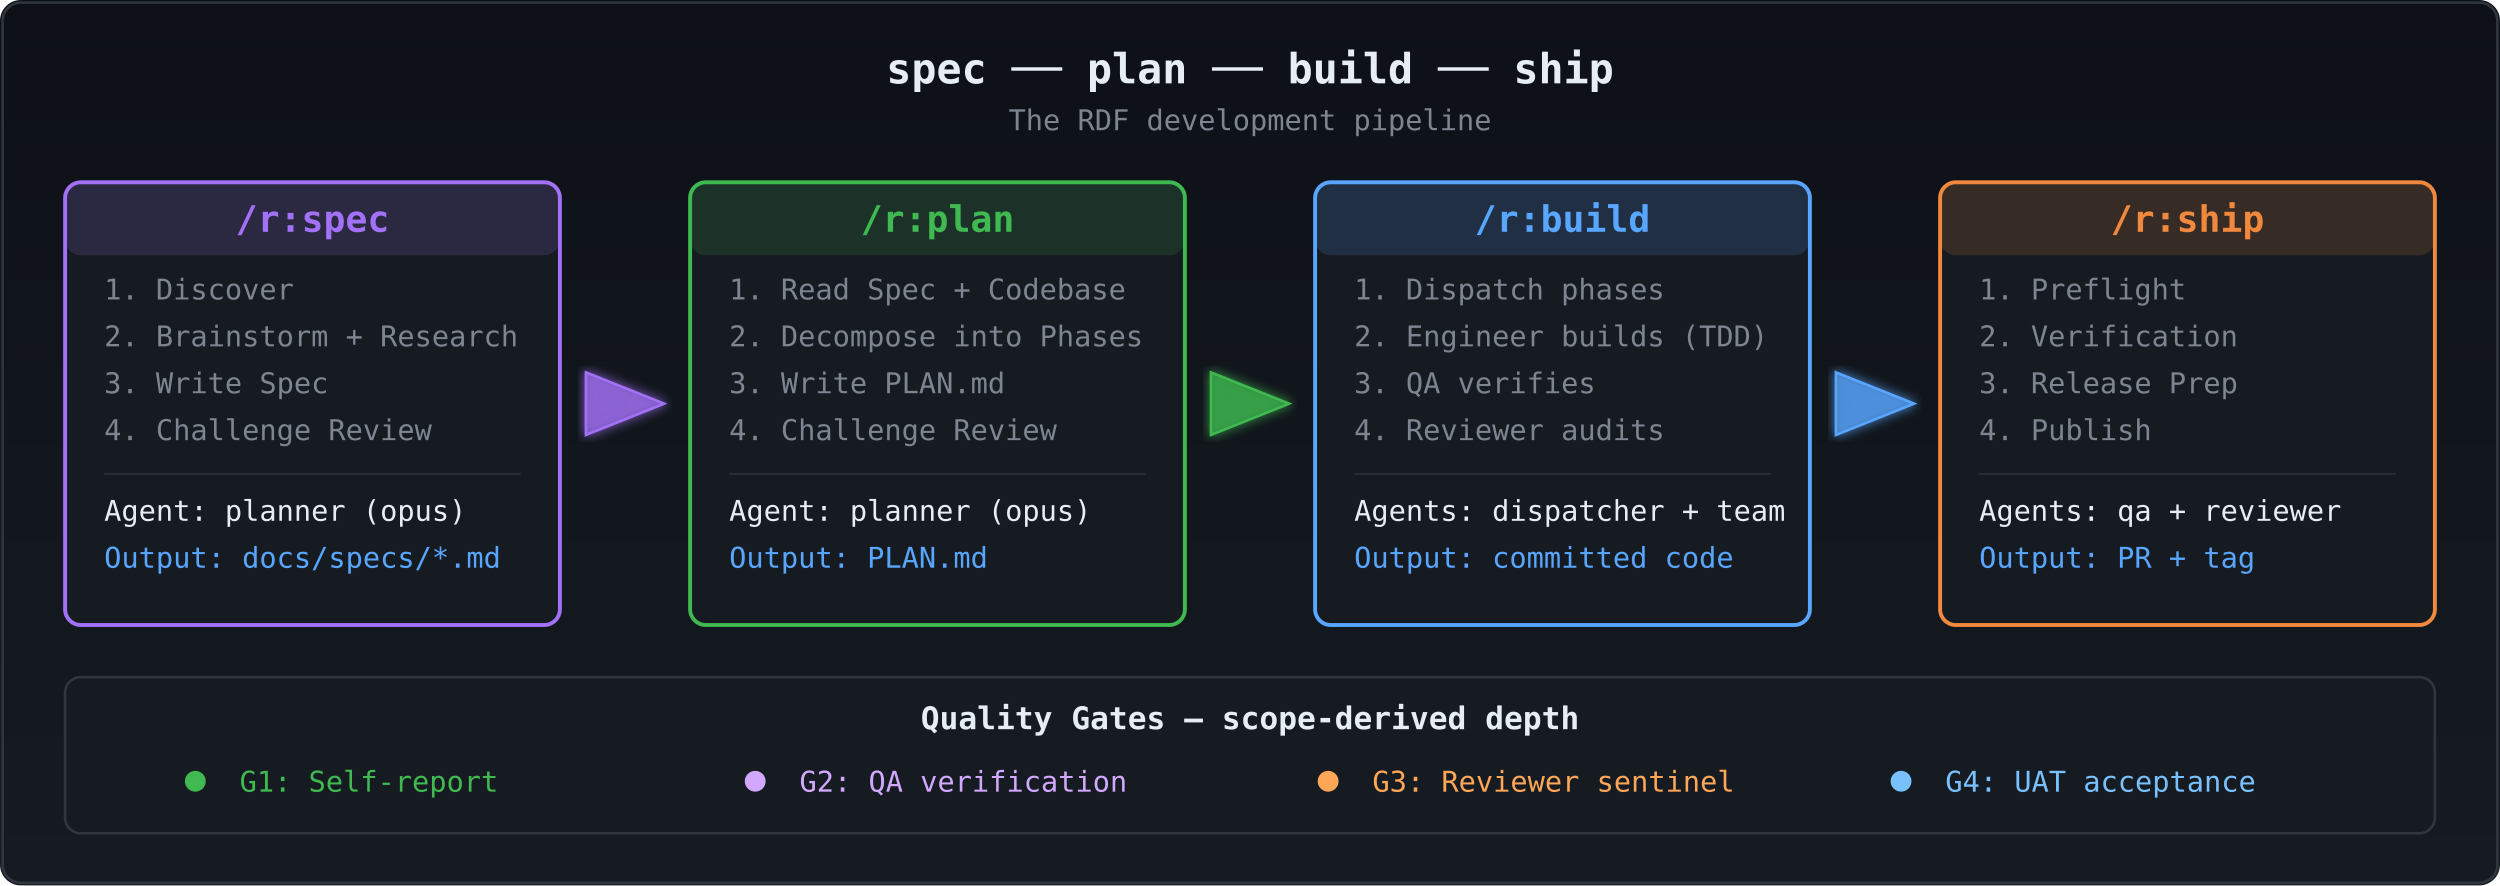
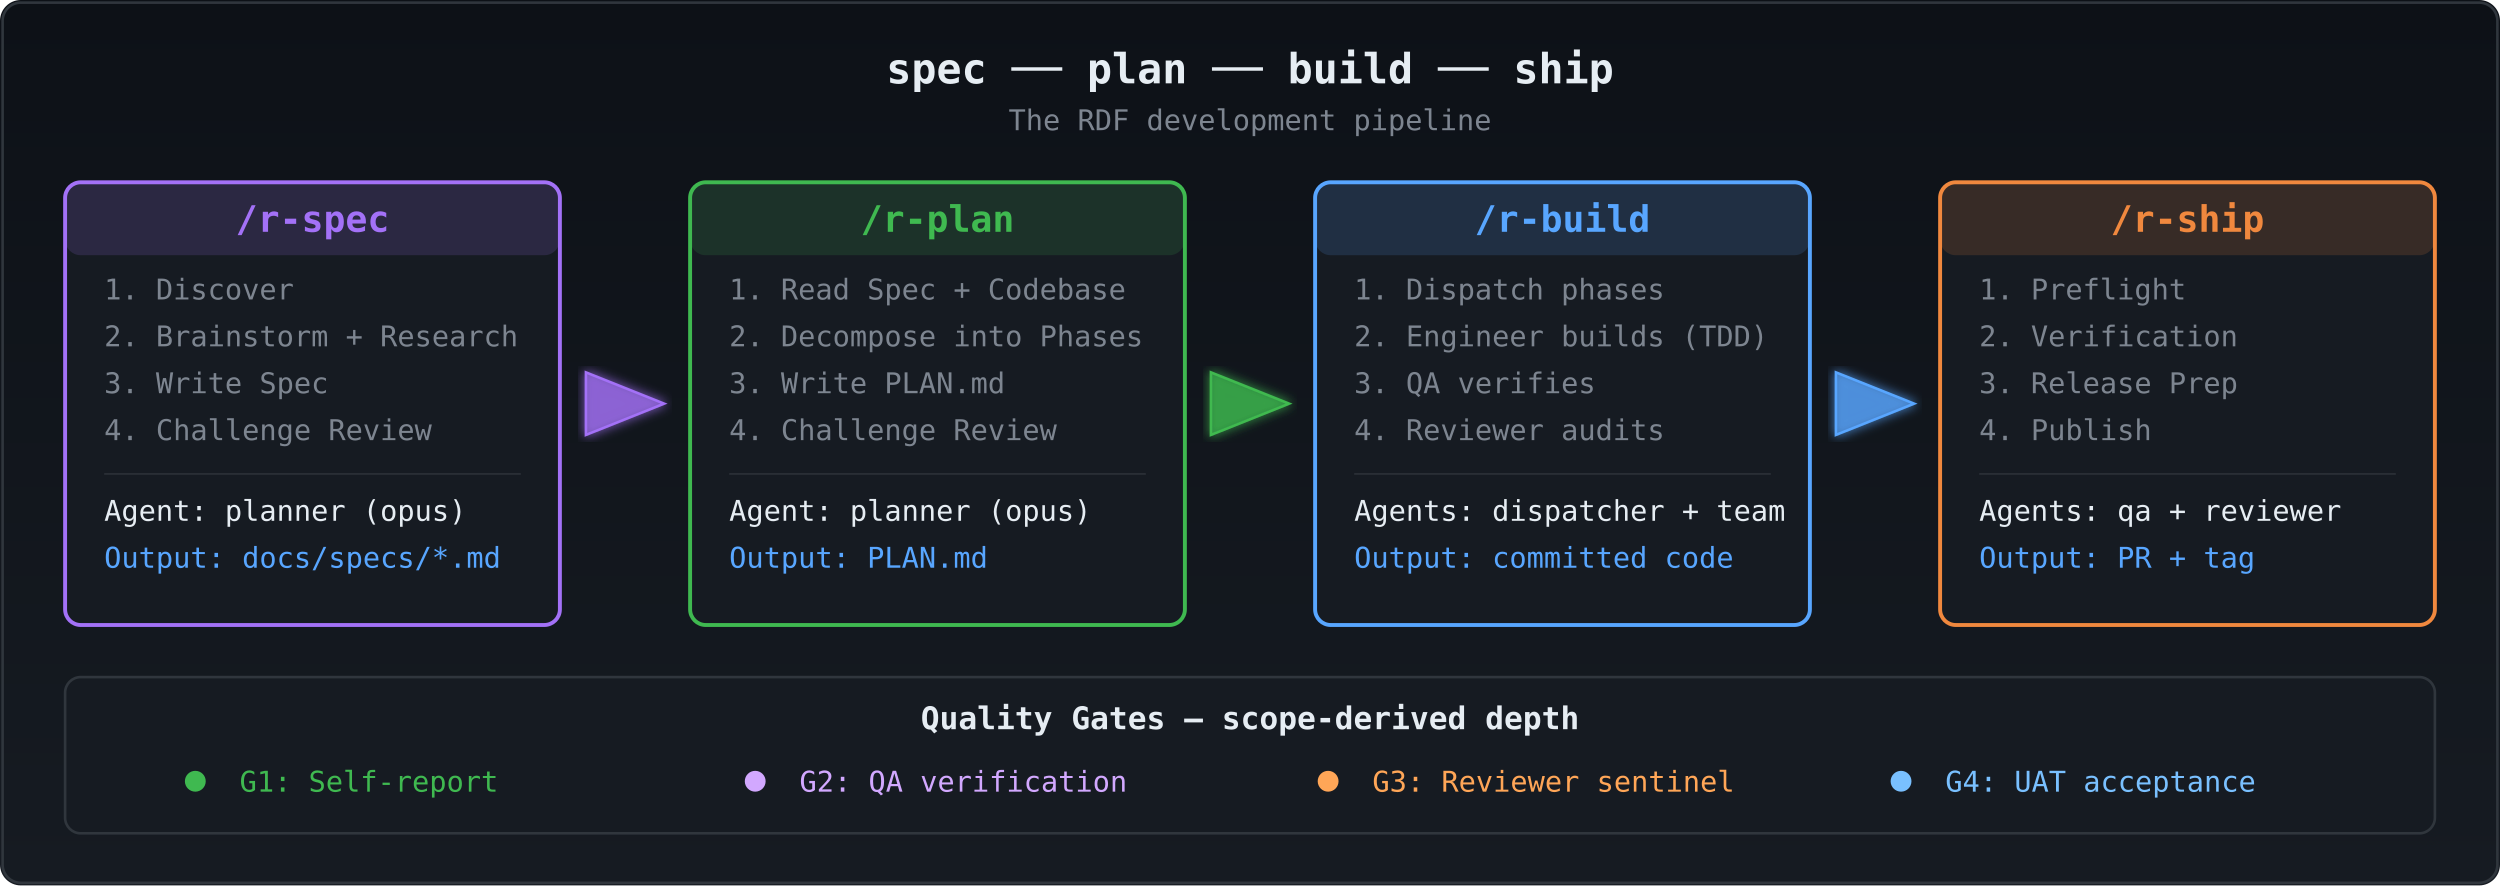
<svg xmlns="http://www.w3.org/2000/svg" viewBox="0 0 960 340" font-family="ui-monospace, 'Cascadia Code', 'Source Code Pro', Menlo, Consolas, monospace" font-size="13">
  <defs>
    <linearGradient id="bg" x1="0%" y1="0%" x2="0%" y2="100%">
      <stop offset="0%" stop-color="#0d1117" />
      <stop offset="100%" stop-color="#161b22" />
    </linearGradient>
    <filter id="glow">
      <feGaussianBlur stdDeviation="2" result="blur" />
      <feMerge>
        <feMergeNode in="blur" />
        <feMergeNode in="SourceGraphic" />
      </feMerge>
    </filter>
  </defs>
  <rect width="960" height="340" rx="8" fill="url(#bg)" />
  <rect x="1" y="1" width="958" height="338" rx="7" fill="none" stroke="#30363d" stroke-width="1" />
  <text x="480" y="32" text-anchor="middle" fill="#e6edf3" font-size="16" font-weight="bold">spec  ──  plan  ──  build  ──  ship</text>
  <text x="480" y="50" text-anchor="middle" fill="#7d8590" font-size="11">The RDF development pipeline</text>
  <rect x="25" y="70" width="190" height="170" rx="6" fill="#161b22" stroke="#a371f7" stroke-width="1.5" />
  <rect x="25" y="70" width="190" height="28" rx="6" fill="#a371f7" fill-opacity="0.15" />
-   <text x="120" y="89" text-anchor="middle" fill="#a371f7" font-weight="bold" font-size="14">/r:spec</text>
+   <text x="120" y="89" text-anchor="middle" fill="#a371f7" font-weight="bold" font-size="14">/r-spec</text>
  <text x="40" y="115" fill="#7d8590" font-size="11">1. Discover</text>
  <text x="40" y="133" fill="#7d8590" font-size="11">2. Brainstorm + Research</text>
  <text x="40" y="151" fill="#7d8590" font-size="11">3. Write Spec</text>
  <text x="40" y="169" fill="#7d8590" font-size="11">4. Challenge Review</text>
  <line x1="40" y1="182" x2="200" y2="182" stroke="#30363d" stroke-width="0.5" />
  <text x="40" y="200" fill="#e6edf3" font-size="11">Agent: planner (opus)</text>
  <text x="40" y="218" fill="#58a6ff" font-size="11">Output: docs/specs/*.md</text>
  <polygon points="225,143 255,155 225,167" fill="#a371f7" fill-opacity="0.6" stroke="#a371f7" stroke-width="1" filter="url(#glow)" />
  <rect x="265" y="70" width="190" height="170" rx="6" fill="#161b22" stroke="#3fb950" stroke-width="1.5" />
  <rect x="265" y="70" width="190" height="28" rx="6" fill="#3fb950" fill-opacity="0.15" />
-   <text x="360" y="89" text-anchor="middle" fill="#3fb950" font-weight="bold" font-size="14">/r:plan</text>
+   <text x="360" y="89" text-anchor="middle" fill="#3fb950" font-weight="bold" font-size="14">/r-plan</text>
  <text x="280" y="115" fill="#7d8590" font-size="11">1. Read Spec + Codebase</text>
  <text x="280" y="133" fill="#7d8590" font-size="11">2. Decompose into Phases</text>
  <text x="280" y="151" fill="#7d8590" font-size="11">3. Write PLAN.md</text>
  <text x="280" y="169" fill="#7d8590" font-size="11">4. Challenge Review</text>
  <line x1="280" y1="182" x2="440" y2="182" stroke="#30363d" stroke-width="0.5" />
  <text x="280" y="200" fill="#e6edf3" font-size="11">Agent: planner (opus)</text>
  <text x="280" y="218" fill="#58a6ff" font-size="11">Output: PLAN.md</text>
  <polygon points="465,143 495,155 465,167" fill="#3fb950" fill-opacity="0.6" stroke="#3fb950" stroke-width="1" filter="url(#glow)" />
  <rect x="505" y="70" width="190" height="170" rx="6" fill="#161b22" stroke="#58a6ff" stroke-width="1.5" />
  <rect x="505" y="70" width="190" height="28" rx="6" fill="#58a6ff" fill-opacity="0.15" />
-   <text x="600" y="89" text-anchor="middle" fill="#58a6ff" font-weight="bold" font-size="14">/r:build</text>
+   <text x="600" y="89" text-anchor="middle" fill="#58a6ff" font-weight="bold" font-size="14">/r-build</text>
  <text x="520" y="115" fill="#7d8590" font-size="11">1. Dispatch phases</text>
  <text x="520" y="133" fill="#7d8590" font-size="11">2. Engineer builds (TDD)</text>
  <text x="520" y="151" fill="#7d8590" font-size="11">3. QA verifies</text>
  <text x="520" y="169" fill="#7d8590" font-size="11">4. Reviewer audits</text>
  <line x1="520" y1="182" x2="680" y2="182" stroke="#30363d" stroke-width="0.5" />
  <text x="520" y="200" fill="#e6edf3" font-size="11">Agents: dispatcher + team</text>
  <text x="520" y="218" fill="#58a6ff" font-size="11">Output: committed code</text>
  <polygon points="705,143 735,155 705,167" fill="#58a6ff" fill-opacity="0.6" stroke="#58a6ff" stroke-width="1" filter="url(#glow)" />
  <rect x="745" y="70" width="190" height="170" rx="6" fill="#161b22" stroke="#f0883e" stroke-width="1.5" />
  <rect x="745" y="70" width="190" height="28" rx="6" fill="#f0883e" fill-opacity="0.15" />
-   <text x="840" y="89" text-anchor="middle" fill="#f0883e" font-weight="bold" font-size="14">/r:ship</text>
+   <text x="840" y="89" text-anchor="middle" fill="#f0883e" font-weight="bold" font-size="14">/r-ship</text>
  <text x="760" y="115" fill="#7d8590" font-size="11">1. Preflight</text>
  <text x="760" y="133" fill="#7d8590" font-size="11">2. Verification</text>
  <text x="760" y="151" fill="#7d8590" font-size="11">3. Release Prep</text>
  <text x="760" y="169" fill="#7d8590" font-size="11">4. Publish</text>
  <line x1="760" y1="182" x2="920" y2="182" stroke="#30363d" stroke-width="0.5" />
  <text x="760" y="200" fill="#e6edf3" font-size="11">Agents: qa + reviewer</text>
  <text x="760" y="218" fill="#58a6ff" font-size="11">Output: PR + tag</text>
  <rect x="25" y="260" width="910" height="60" rx="6" fill="#161b22" stroke="#30363d" stroke-width="1" />
  <text x="480" y="280" text-anchor="middle" fill="#e6edf3" font-size="12" font-weight="bold">Quality Gates  —  scope-derived depth</text>
  <circle cx="75" cy="300" r="4" fill="#3fb950" />
  <text x="92" y="304" fill="#3fb950" font-size="11">G1: Self-report</text>
  <circle cx="290" cy="300" r="4" fill="#d2a8ff" />
  <text x="307" y="304" fill="#d2a8ff" font-size="11">G2: QA verification</text>
  <circle cx="510" cy="300" r="4" fill="#ffa657" />
  <text x="527" y="304" fill="#ffa657" font-size="11">G3: Reviewer sentinel</text>
  <circle cx="730" cy="300" r="4" fill="#79c0ff" />
  <text x="747" y="304" fill="#79c0ff" font-size="11">G4: UAT acceptance</text>
</svg>
